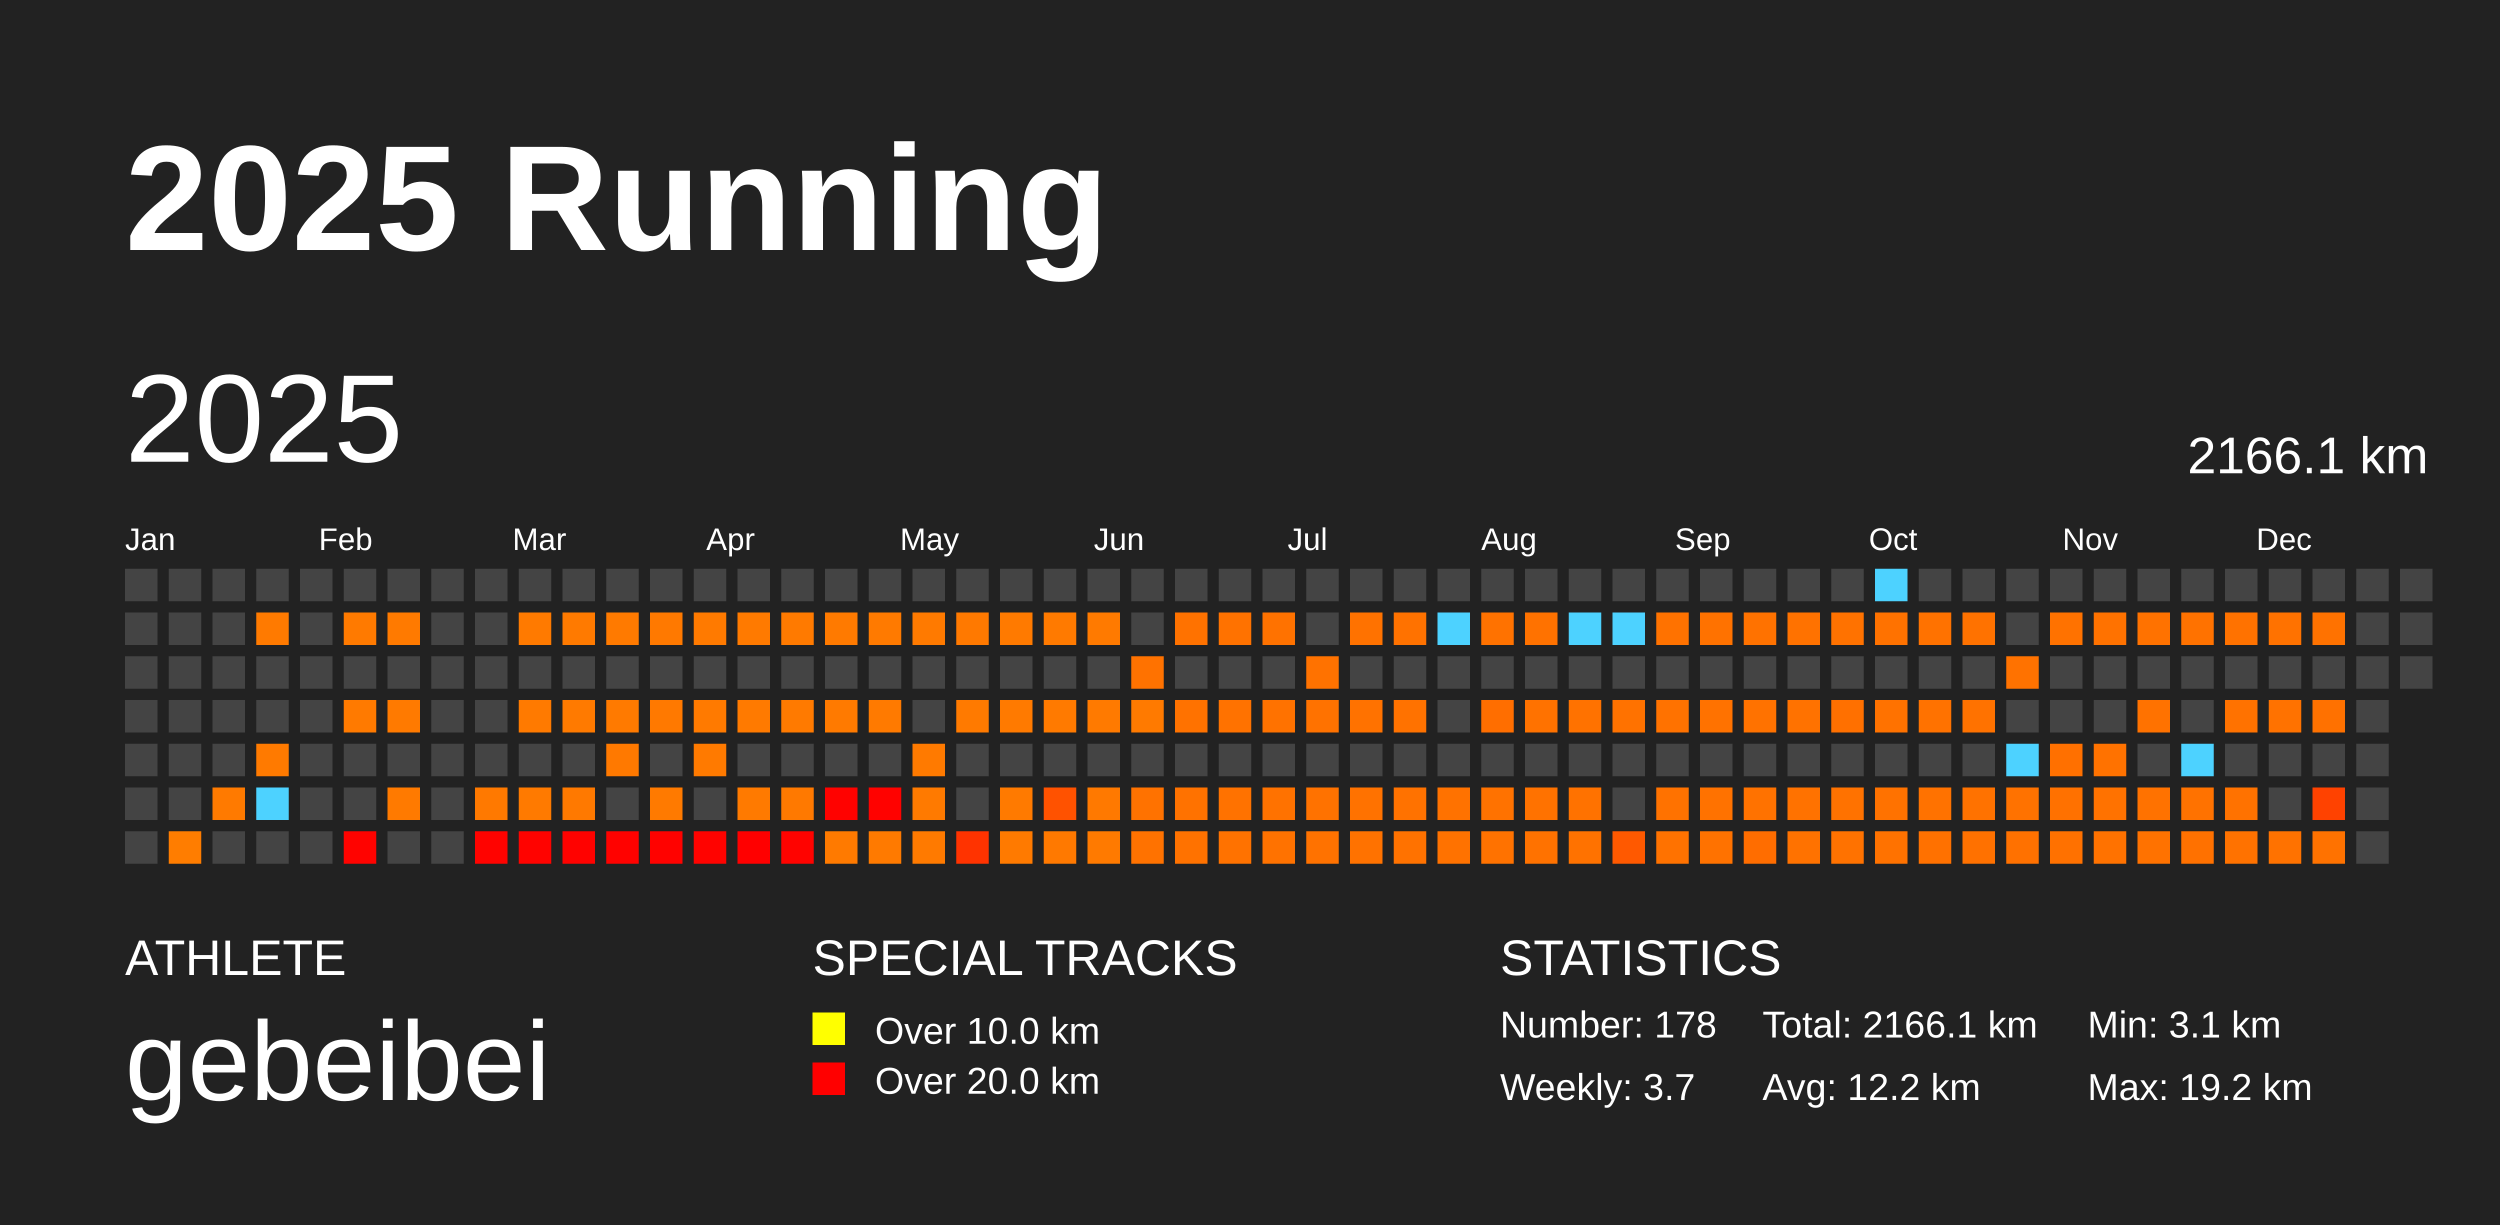
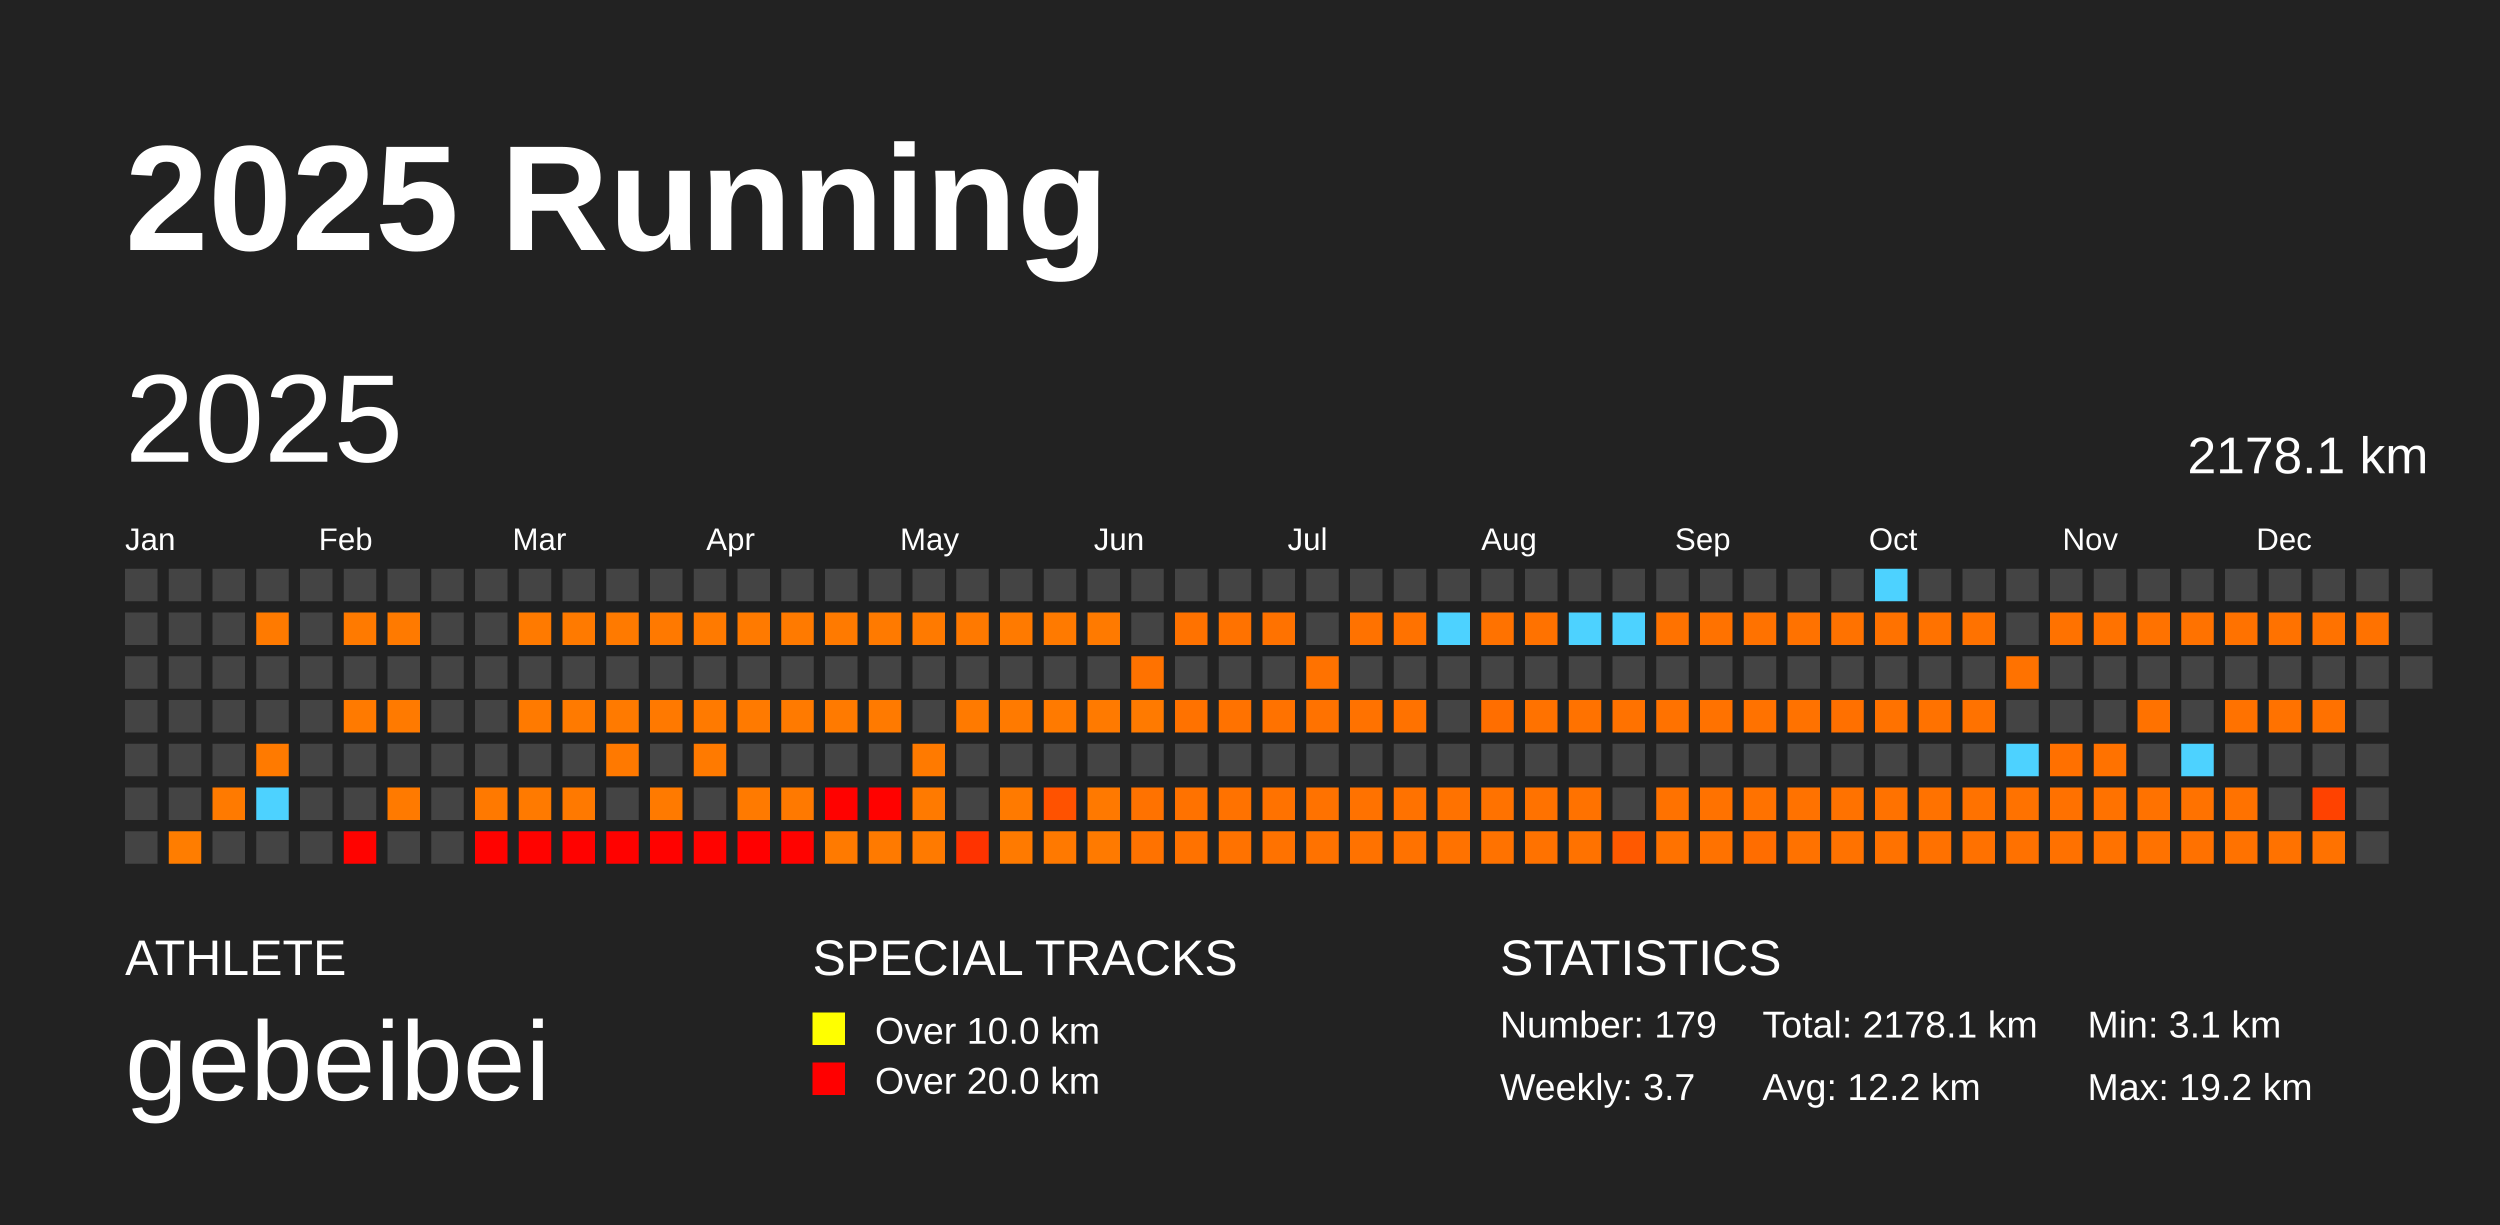
<svg xmlns="http://www.w3.org/2000/svg" baseProfile="full" height="98mm" version="1.1" viewBox="0,0,200,98" width="200mm">
  <defs />
  <rect fill="#222222" height="98" width="200" x="0" y="0" />
  <text fill="#FFFFFF" style="font-size:12px; font-family:Arial; font-weight:bold;" x="10" y="20">2025 Running</text>
  <text fill="#FFFFFF" style="font-size:4px; font-family:Arial" x="10" y="78">ATHLETE</text>
  <text fill="#FFFFFF" style="font-size:9px; font-family:Arial" x="10" y="88">gebeibei</text>
  <text fill="#FFFFFF" style="font-size:4px; font-family:Arial" x="65" y="78">SPECIAL TRACKS</text>
  <rect fill="yellow" height="2.6" width="2.6" x="65" y="81" />
  <text fill="#FFFFFF" style="font-size:3px; font-family:Arial" x="70" y="83.5">Over 10.0 km</text>
  <rect fill="red" height="2.6" width="2.6" x="65" y="85" />
  <text fill="#FFFFFF" style="font-size:3px; font-family:Arial" x="70" y="87.5">Over 20.0 km</text>
  <text fill="#FFFFFF" style="font-size:4px; font-family:Arial" x="120" y="78">STATISTICS</text>
-   <text fill="#FFFFFF" style="font-size:3px; font-family:Arial" x="120" y="83">Number: 178</text>
+   <text fill="#FFFFFF" style="font-size:3px; font-family:Arial" x="120" y="83">Number: 179</text>
  <text fill="#FFFFFF" style="font-size:3px; font-family:Arial" x="120" y="88">Weekly: 3.7</text>
-   <text fill="#FFFFFF" style="font-size:3px; font-family:Arial" x="141" y="83">Total: 2166.1 km</text>
+   <text fill="#FFFFFF" style="font-size:3px; font-family:Arial" x="141" y="83">Total: 2178.1 km</text>
  <text fill="#FFFFFF" style="font-size:3px; font-family:Arial" x="141" y="88">Avg: 12.2 km</text>
  <text fill="#FFFFFF" style="font-size:3px; font-family:Arial" x="167" y="83">Min: 3.1 km</text>
  <text fill="#FFFFFF" style="font-size:3px; font-family:Arial" x="167" y="88">Max: 19.2 km</text>
  <text dominant-baseline="hanging" fill="#FFFFFF" style="font-size:10.0px; font-family:Arial;" x="10" y="30">2025</text>
-   <text dominant-baseline="hanging" fill="#FFFFFF" style="font-size:4.125px; font-family:Arial;" x="175" y="35">2166.1 km</text>
+   <text dominant-baseline="hanging" fill="#FFFFFF" style="font-size:4.125px; font-family:Arial;" x="175" y="35">2178.1 km</text>
  <text fill="#FFFFFF" style="font-size:2.5px; font-family:Arial" x="10.0" y="44">Jan</text>
  <text fill="#FFFFFF" style="font-size:2.5px; font-family:Arial" x="25.5" y="44">Feb</text>
  <text fill="#FFFFFF" style="font-size:2.5px; font-family:Arial" x="41.0" y="44">Mar</text>
  <text fill="#FFFFFF" style="font-size:2.5px; font-family:Arial" x="56.5" y="44">Apr</text>
  <text fill="#FFFFFF" style="font-size:2.5px; font-family:Arial" x="72.0" y="44">May</text>
  <text fill="#FFFFFF" style="font-size:2.5px; font-family:Arial" x="87.5" y="44">Jun</text>
  <text fill="#FFFFFF" style="font-size:2.5px; font-family:Arial" x="103.0" y="44">Jul</text>
  <text fill="#FFFFFF" style="font-size:2.5px; font-family:Arial" x="118.5" y="44">Aug</text>
  <text fill="#FFFFFF" style="font-size:2.5px; font-family:Arial" x="134.0" y="44">Sep</text>
  <text fill="#FFFFFF" style="font-size:2.5px; font-family:Arial" x="149.5" y="44">Oct</text>
  <text fill="#FFFFFF" style="font-size:2.5px; font-family:Arial" x="165.0" y="44">Nov</text>
  <text fill="#FFFFFF" style="font-size:2.5px; font-family:Arial" x="180.5" y="44">Dec</text>
  <rect fill="#444444" height="2.6" width="2.6" x="10.0" y="45.5" />
  <rect fill="#444444" height="2.6" width="2.6" x="10.0" y="49.0" />
  <rect fill="#444444" height="2.6" width="2.6" x="10.0" y="52.5" />
  <rect fill="#444444" height="2.6" width="2.6" x="10.0" y="56.0" />
  <rect fill="#444444" height="2.6" width="2.6" x="10.0" y="59.5" />
  <rect fill="#444444" height="2.6" width="2.6" x="10.0" y="63.0" />
  <rect fill="#444444" height="2.6" width="2.6" x="10.0" y="66.5" />
  <rect fill="#444444" height="2.6" width="2.6" x="13.5" y="45.5" />
  <rect fill="#444444" height="2.6" width="2.6" x="13.5" y="49.0" />
  <rect fill="#444444" height="2.6" width="2.6" x="13.5" y="52.5" />
  <rect fill="#444444" height="2.6" width="2.6" x="13.5" y="56.0" />
  <rect fill="#444444" height="2.6" width="2.6" x="13.5" y="59.5" />
  <rect fill="#444444" height="2.6" width="2.6" x="13.5" y="63.0" />
  <rect fill="#ff7d00" height="2.6" width="2.6" x="13.5" y="66.5" />
  <rect fill="#444444" height="2.6" width="2.6" x="17.0" y="45.5" />
  <rect fill="#444444" height="2.6" width="2.6" x="17.0" y="49.0" />
  <rect fill="#444444" height="2.6" width="2.6" x="17.0" y="52.5" />
  <rect fill="#444444" height="2.6" width="2.6" x="17.0" y="56.0" />
  <rect fill="#444444" height="2.6" width="2.6" x="17.0" y="59.5" />
  <rect fill="#ff7a00" height="2.6" width="2.6" x="17.0" y="63.0" />
  <rect fill="#444444" height="2.6" width="2.6" x="17.0" y="66.5" />
  <rect fill="#444444" height="2.6" width="2.6" x="20.5" y="45.5" />
  <rect fill="#ff7a00" height="2.6" width="2.6" x="20.5" y="49.0" />
  <rect fill="#444444" height="2.6" width="2.6" x="20.5" y="52.5" />
  <rect fill="#444444" height="2.6" width="2.6" x="20.5" y="56.0" />
  <rect fill="#ff7a00" height="2.6" width="2.6" x="20.5" y="59.5" />
  <rect fill="#4dd2ff" height="2.6" width="2.6" x="20.5" y="63.0" />
  <rect fill="#444444" height="2.6" width="2.6" x="20.5" y="66.5" />
  <rect fill="#444444" height="2.6" width="2.6" x="24.0" y="45.5" />
  <rect fill="#444444" height="2.6" width="2.6" x="24.0" y="49.0" />
  <rect fill="#444444" height="2.6" width="2.6" x="24.0" y="52.5" />
  <rect fill="#444444" height="2.6" width="2.6" x="24.0" y="56.0" />
  <rect fill="#444444" height="2.6" width="2.6" x="24.0" y="59.5" />
  <rect fill="#444444" height="2.6" width="2.6" x="24.0" y="63.0" />
  <rect fill="#444444" height="2.6" width="2.6" x="24.0" y="66.5" />
  <rect fill="#444444" height="2.6" width="2.6" x="27.5" y="45.5" />
  <rect fill="#ff7a00" height="2.6" width="2.6" x="27.5" y="49.0" />
  <rect fill="#444444" height="2.6" width="2.6" x="27.5" y="52.5" />
  <rect fill="#ff7a00" height="2.6" width="2.6" x="27.5" y="56.0" />
  <rect fill="#444444" height="2.6" width="2.6" x="27.5" y="59.5" />
  <rect fill="#444444" height="2.6" width="2.6" x="27.5" y="63.0" />
  <rect fill="#ff0300" height="2.6" width="2.6" x="27.5" y="66.5" />
  <rect fill="#444444" height="2.6" width="2.6" x="31.0" y="45.5" />
  <rect fill="#ff7a00" height="2.6" width="2.6" x="31.0" y="49.0" />
  <rect fill="#444444" height="2.6" width="2.6" x="31.0" y="52.5" />
  <rect fill="#ff7a00" height="2.6" width="2.6" x="31.0" y="56.0" />
  <rect fill="#444444" height="2.6" width="2.6" x="31.0" y="59.5" />
  <rect fill="#ff7a00" height="2.6" width="2.6" x="31.0" y="63.0" />
  <rect fill="#444444" height="2.6" width="2.6" x="31.0" y="66.5" />
  <rect fill="#444444" height="2.6" width="2.6" x="34.5" y="45.5" />
  <rect fill="#444444" height="2.6" width="2.6" x="34.5" y="49.0" />
  <rect fill="#444444" height="2.6" width="2.6" x="34.5" y="52.5" />
  <rect fill="#444444" height="2.6" width="2.6" x="34.5" y="56.0" />
  <rect fill="#444444" height="2.6" width="2.6" x="34.5" y="59.5" />
  <rect fill="#444444" height="2.6" width="2.6" x="34.5" y="63.0" />
  <rect fill="#444444" height="2.6" width="2.6" x="34.5" y="66.5" />
  <rect fill="#444444" height="2.6" width="2.6" x="38.0" y="45.5" />
  <rect fill="#444444" height="2.6" width="2.6" x="38.0" y="49.0" />
  <rect fill="#444444" height="2.6" width="2.6" x="38.0" y="52.5" />
  <rect fill="#444444" height="2.6" width="2.6" x="38.0" y="56.0" />
  <rect fill="#444444" height="2.6" width="2.6" x="38.0" y="59.5" />
  <rect fill="#ff7900" height="2.6" width="2.6" x="38.0" y="63.0" />
  <rect fill="#ff0300" height="2.6" width="2.6" x="38.0" y="66.5" />
  <rect fill="#444444" height="2.6" width="2.6" x="41.5" y="45.5" />
  <rect fill="#ff7a00" height="2.6" width="2.6" x="41.5" y="49.0" />
  <rect fill="#444444" height="2.6" width="2.6" x="41.5" y="52.5" />
  <rect fill="#ff7a00" height="2.6" width="2.6" x="41.5" y="56.0" />
  <rect fill="#444444" height="2.6" width="2.6" x="41.5" y="59.5" />
  <rect fill="#ff7a00" height="2.6" width="2.6" x="41.5" y="63.0" />
  <rect fill="#ff0300" height="2.6" width="2.6" x="41.5" y="66.5" />
  <rect fill="#444444" height="2.6" width="2.6" x="45.0" y="45.5" />
  <rect fill="#ff7a00" height="2.6" width="2.6" x="45.0" y="49.0" />
  <rect fill="#444444" height="2.6" width="2.6" x="45.0" y="52.5" />
  <rect fill="#ff7a00" height="2.6" width="2.6" x="45.0" y="56.0" />
  <rect fill="#444444" height="2.6" width="2.6" x="45.0" y="59.5" />
  <rect fill="#ff7900" height="2.6" width="2.6" x="45.0" y="63.0" />
  <rect fill="#ff0200" height="2.6" width="2.6" x="45.0" y="66.5" />
  <rect fill="#444444" height="2.6" width="2.6" x="48.5" y="45.5" />
  <rect fill="#ff7a00" height="2.6" width="2.6" x="48.5" y="49.0" />
  <rect fill="#444444" height="2.6" width="2.6" x="48.5" y="52.5" />
  <rect fill="#ff7a00" height="2.6" width="2.6" x="48.5" y="56.0" />
  <rect fill="#ff7900" height="2.6" width="2.6" x="48.5" y="59.5" />
  <rect fill="#444444" height="2.6" width="2.6" x="48.5" y="63.0" />
  <rect fill="#ff0200" height="2.6" width="2.6" x="48.5" y="66.5" />
  <rect fill="#444444" height="2.6" width="2.6" x="52.0" y="45.5" />
  <rect fill="#ff7900" height="2.6" width="2.6" x="52.0" y="49.0" />
  <rect fill="#444444" height="2.6" width="2.6" x="52.0" y="52.5" />
  <rect fill="#ff7900" height="2.6" width="2.6" x="52.0" y="56.0" />
  <rect fill="#444444" height="2.6" width="2.6" x="52.0" y="59.5" />
  <rect fill="#ff7a00" height="2.6" width="2.6" x="52.0" y="63.0" />
  <rect fill="#ff0200" height="2.6" width="2.6" x="52.0" y="66.5" />
  <rect fill="#444444" height="2.6" width="2.6" x="55.5" y="45.5" />
  <rect fill="#ff7a00" height="2.6" width="2.6" x="55.5" y="49.0" />
  <rect fill="#444444" height="2.6" width="2.6" x="55.5" y="52.5" />
  <rect fill="#ff7a00" height="2.6" width="2.6" x="55.5" y="56.0" />
  <rect fill="#ff7a00" height="2.6" width="2.6" x="55.5" y="59.5" />
  <rect fill="#444444" height="2.6" width="2.6" x="55.5" y="63.0" />
  <rect fill="#ff0300" height="2.6" width="2.6" x="55.5" y="66.5" />
  <rect fill="#444444" height="2.6" width="2.6" x="59.0" y="45.5" />
  <rect fill="#ff7a00" height="2.6" width="2.6" x="59.0" y="49.0" />
  <rect fill="#444444" height="2.6" width="2.6" x="59.0" y="52.5" />
  <rect fill="#ff7a00" height="2.6" width="2.6" x="59.0" y="56.0" />
  <rect fill="#444444" height="2.6" width="2.6" x="59.0" y="59.5" />
  <rect fill="#ff7a00" height="2.6" width="2.6" x="59.0" y="63.0" />
  <rect fill="#ff0000" height="2.6" width="2.6" x="59.0" y="66.5" />
  <rect fill="#444444" height="2.6" width="2.6" x="62.5" y="45.5" />
  <rect fill="#ff7a00" height="2.6" width="2.6" x="62.5" y="49.0" />
  <rect fill="#444444" height="2.6" width="2.6" x="62.5" y="52.5" />
  <rect fill="#ff7a00" height="2.6" width="2.6" x="62.5" y="56.0" />
  <rect fill="#444444" height="2.6" width="2.6" x="62.5" y="59.5" />
  <rect fill="#ff7900" height="2.6" width="2.6" x="62.5" y="63.0" />
  <rect fill="#ff0300" height="2.6" width="2.6" x="62.5" y="66.5" />
  <rect fill="#444444" height="2.6" width="2.6" x="66.0" y="45.5" />
  <rect fill="#ff7a00" height="2.6" width="2.6" x="66.0" y="49.0" />
  <rect fill="#444444" height="2.6" width="2.6" x="66.0" y="52.5" />
  <rect fill="#ff7a00" height="2.6" width="2.6" x="66.0" y="56.0" />
  <rect fill="#444444" height="2.6" width="2.6" x="66.0" y="59.5" />
  <rect fill="#ff0200" height="2.6" width="2.6" x="66.0" y="63.0" />
  <rect fill="#ff7a00" height="2.6" width="2.6" x="66.0" y="66.5" />
  <rect fill="#444444" height="2.6" width="2.6" x="69.5" y="45.5" />
  <rect fill="#ff7a00" height="2.6" width="2.6" x="69.5" y="49.0" />
  <rect fill="#444444" height="2.6" width="2.6" x="69.5" y="52.5" />
  <rect fill="#ff7a00" height="2.6" width="2.6" x="69.5" y="56.0" />
  <rect fill="#444444" height="2.6" width="2.6" x="69.5" y="59.5" />
  <rect fill="#ff0200" height="2.6" width="2.6" x="69.5" y="63.0" />
  <rect fill="#ff7a00" height="2.6" width="2.6" x="69.5" y="66.5" />
  <rect fill="#444444" height="2.6" width="2.6" x="73.0" y="45.5" />
  <rect fill="#ff7a00" height="2.6" width="2.6" x="73.0" y="49.0" />
  <rect fill="#444444" height="2.6" width="2.6" x="73.0" y="52.5" />
  <rect fill="#444444" height="2.6" width="2.6" x="73.0" y="56.0" />
  <rect fill="#ff7a00" height="2.6" width="2.6" x="73.0" y="59.5" />
  <rect fill="#ff7a00" height="2.6" width="2.6" x="73.0" y="63.0" />
  <rect fill="#ff7a00" height="2.6" width="2.6" x="73.0" y="66.5" />
  <rect fill="#444444" height="2.6" width="2.6" x="76.5" y="45.5" />
  <rect fill="#ff7900" height="2.6" width="2.6" x="76.5" y="49.0" />
  <rect fill="#444444" height="2.6" width="2.6" x="76.5" y="52.5" />
  <rect fill="#ff7a00" height="2.6" width="2.6" x="76.5" y="56.0" />
  <rect fill="#444444" height="2.6" width="2.6" x="76.5" y="59.5" />
  <rect fill="#444444" height="2.6" width="2.6" x="76.5" y="63.0" />
  <rect fill="#ff3300" height="2.6" width="2.6" x="76.5" y="66.5" />
  <rect fill="#444444" height="2.6" width="2.6" x="80.0" y="45.5" />
  <rect fill="#ff7a00" height="2.6" width="2.6" x="80.0" y="49.0" />
  <rect fill="#444444" height="2.6" width="2.6" x="80.0" y="52.5" />
  <rect fill="#ff7a00" height="2.6" width="2.6" x="80.0" y="56.0" />
  <rect fill="#444444" height="2.6" width="2.6" x="80.0" y="59.5" />
  <rect fill="#ff7a00" height="2.6" width="2.6" x="80.0" y="63.0" />
  <rect fill="#ff7a00" height="2.6" width="2.6" x="80.0" y="66.5" />
  <rect fill="#444444" height="2.6" width="2.6" x="83.5" y="45.5" />
  <rect fill="#ff7a00" height="2.6" width="2.6" x="83.5" y="49.0" />
  <rect fill="#444444" height="2.6" width="2.6" x="83.5" y="52.5" />
  <rect fill="#ff7a00" height="2.6" width="2.6" x="83.5" y="56.0" />
  <rect fill="#444444" height="2.6" width="2.6" x="83.5" y="59.5" />
  <rect fill="#ff5200" height="2.6" width="2.6" x="83.5" y="63.0" />
  <rect fill="#ff7900" height="2.6" width="2.6" x="83.5" y="66.5" />
  <rect fill="#444444" height="2.6" width="2.6" x="87.0" y="45.5" />
  <rect fill="#ff7a00" height="2.6" width="2.6" x="87.0" y="49.0" />
  <rect fill="#444444" height="2.6" width="2.6" x="87.0" y="52.5" />
  <rect fill="#ff7a00" height="2.6" width="2.6" x="87.0" y="56.0" />
  <rect fill="#444444" height="2.6" width="2.6" x="87.0" y="59.5" />
  <rect fill="#ff7900" height="2.6" width="2.6" x="87.0" y="63.0" />
  <rect fill="#ff7a00" height="2.6" width="2.6" x="87.0" y="66.5" />
  <rect fill="#444444" height="2.6" width="2.6" x="90.5" y="45.5" />
  <rect fill="#444444" height="2.6" width="2.6" x="90.5" y="49.0" />
  <rect fill="#ff7200" height="2.6" width="2.6" x="90.5" y="52.5" />
  <rect fill="#ff7a00" height="2.6" width="2.6" x="90.5" y="56.0" />
  <rect fill="#444444" height="2.6" width="2.6" x="90.5" y="59.5" />
  <rect fill="#ff7200" height="2.6" width="2.6" x="90.5" y="63.0" />
  <rect fill="#ff7200" height="2.6" width="2.6" x="90.5" y="66.5" />
  <rect fill="#444444" height="2.6" width="2.6" x="94.0" y="45.5" />
  <rect fill="#ff7200" height="2.6" width="2.6" x="94.0" y="49.0" />
  <rect fill="#444444" height="2.6" width="2.6" x="94.0" y="52.5" />
  <rect fill="#ff7200" height="2.6" width="2.6" x="94.0" y="56.0" />
  <rect fill="#444444" height="2.6" width="2.6" x="94.0" y="59.5" />
  <rect fill="#ff7200" height="2.6" width="2.6" x="94.0" y="63.0" />
  <rect fill="#ff7200" height="2.6" width="2.6" x="94.0" y="66.5" />
  <rect fill="#444444" height="2.6" width="2.6" x="97.5" y="45.5" />
  <rect fill="#ff7200" height="2.6" width="2.6" x="97.5" y="49.0" />
  <rect fill="#444444" height="2.6" width="2.6" x="97.5" y="52.5" />
  <rect fill="#ff7200" height="2.6" width="2.6" x="97.5" y="56.0" />
  <rect fill="#444444" height="2.6" width="2.6" x="97.5" y="59.5" />
  <rect fill="#ff7200" height="2.6" width="2.6" x="97.5" y="63.0" />
  <rect fill="#ff7200" height="2.6" width="2.6" x="97.5" y="66.5" />
  <rect fill="#444444" height="2.6" width="2.6" x="101.0" y="45.5" />
  <rect fill="#ff7200" height="2.6" width="2.6" x="101.0" y="49.0" />
  <rect fill="#444444" height="2.6" width="2.6" x="101.0" y="52.5" />
  <rect fill="#ff7200" height="2.6" width="2.6" x="101.0" y="56.0" />
  <rect fill="#444444" height="2.6" width="2.6" x="101.0" y="59.5" />
  <rect fill="#ff7200" height="2.6" width="2.6" x="101.0" y="63.0" />
  <rect fill="#ff7200" height="2.6" width="2.6" x="101.0" y="66.5" />
  <rect fill="#444444" height="2.6" width="2.6" x="104.5" y="45.5" />
  <rect fill="#444444" height="2.6" width="2.6" x="104.5" y="49.0" />
  <rect fill="#ff7200" height="2.6" width="2.6" x="104.5" y="52.5" />
  <rect fill="#ff7200" height="2.6" width="2.6" x="104.5" y="56.0" />
  <rect fill="#444444" height="2.6" width="2.6" x="104.5" y="59.5" />
  <rect fill="#ff7200" height="2.6" width="2.6" x="104.5" y="63.0" />
  <rect fill="#ff7200" height="2.6" width="2.6" x="104.5" y="66.5" />
  <rect fill="#444444" height="2.6" width="2.6" x="108.0" y="45.5" />
  <rect fill="#ff7200" height="2.6" width="2.6" x="108.0" y="49.0" />
  <rect fill="#444444" height="2.6" width="2.6" x="108.0" y="52.5" />
  <rect fill="#ff7200" height="2.6" width="2.6" x="108.0" y="56.0" />
  <rect fill="#444444" height="2.6" width="2.6" x="108.0" y="59.5" />
  <rect fill="#ff7200" height="2.6" width="2.6" x="108.0" y="63.0" />
  <rect fill="#ff7200" height="2.6" width="2.6" x="108.0" y="66.5" />
  <rect fill="#444444" height="2.6" width="2.6" x="111.5" y="45.5" />
  <rect fill="#ff7200" height="2.6" width="2.6" x="111.5" y="49.0" />
  <rect fill="#444444" height="2.6" width="2.6" x="111.5" y="52.5" />
  <rect fill="#ff7200" height="2.6" width="2.6" x="111.5" y="56.0" />
  <rect fill="#444444" height="2.6" width="2.6" x="111.5" y="59.5" />
  <rect fill="#ff7200" height="2.6" width="2.6" x="111.5" y="63.0" />
  <rect fill="#ff7200" height="2.6" width="2.6" x="111.5" y="66.5" />
  <rect fill="#444444" height="2.6" width="2.6" x="115.0" y="45.5" />
  <rect fill="#4dd2ff" height="2.6" width="2.6" x="115.0" y="49.0" />
  <rect fill="#444444" height="2.6" width="2.6" x="115.0" y="52.5" />
  <rect fill="#444444" height="2.6" width="2.6" x="115.0" y="56.0" />
  <rect fill="#444444" height="2.6" width="2.6" x="115.0" y="59.5" />
  <rect fill="#ff7200" height="2.6" width="2.6" x="115.0" y="63.0" />
  <rect fill="#ff7200" height="2.6" width="2.6" x="115.0" y="66.5" />
  <rect fill="#444444" height="2.6" width="2.6" x="118.5" y="45.5" />
  <rect fill="#ff7200" height="2.6" width="2.6" x="118.5" y="49.0" />
  <rect fill="#444444" height="2.6" width="2.6" x="118.5" y="52.5" />
  <rect fill="#ff6e00" height="2.6" width="2.6" x="118.5" y="56.0" />
  <rect fill="#444444" height="2.6" width="2.6" x="118.5" y="59.5" />
  <rect fill="#ff7200" height="2.6" width="2.6" x="118.5" y="63.0" />
  <rect fill="#ff7200" height="2.6" width="2.6" x="118.5" y="66.5" />
  <rect fill="#444444" height="2.6" width="2.6" x="122.0" y="45.5" />
  <rect fill="#ff7200" height="2.6" width="2.6" x="122.0" y="49.0" />
  <rect fill="#444444" height="2.6" width="2.6" x="122.0" y="52.5" />
  <rect fill="#ff7200" height="2.6" width="2.6" x="122.0" y="56.0" />
  <rect fill="#444444" height="2.6" width="2.6" x="122.0" y="59.5" />
  <rect fill="#ff7200" height="2.6" width="2.6" x="122.0" y="63.0" />
  <rect fill="#ff7200" height="2.6" width="2.6" x="122.0" y="66.5" />
  <rect fill="#444444" height="2.6" width="2.6" x="125.5" y="45.5" />
  <rect fill="#4dd2ff" height="2.6" width="2.6" x="125.5" y="49.0" />
  <rect fill="#444444" height="2.6" width="2.6" x="125.5" y="52.5" />
  <rect fill="#ff7200" height="2.6" width="2.6" x="125.5" y="56.0" />
  <rect fill="#444444" height="2.6" width="2.6" x="125.5" y="59.5" />
  <rect fill="#ff7200" height="2.6" width="2.6" x="125.5" y="63.0" />
  <rect fill="#ff7200" height="2.6" width="2.6" x="125.5" y="66.5" />
  <rect fill="#444444" height="2.6" width="2.6" x="129.0" y="45.5" />
  <rect fill="#4dd2ff" height="2.6" width="2.6" x="129.0" y="49.0" />
  <rect fill="#444444" height="2.6" width="2.6" x="129.0" y="52.5" />
  <rect fill="#ff7200" height="2.6" width="2.6" x="129.0" y="56.0" />
  <rect fill="#444444" height="2.6" width="2.6" x="129.0" y="59.5" />
  <rect fill="#444444" height="2.6" width="2.6" x="129.0" y="63.0" />
  <rect fill="#ff5900" height="2.6" width="2.6" x="129.0" y="66.5" />
  <rect fill="#444444" height="2.6" width="2.6" x="132.5" y="45.5" />
  <rect fill="#ff7200" height="2.6" width="2.6" x="132.5" y="49.0" />
  <rect fill="#444444" height="2.6" width="2.6" x="132.5" y="52.5" />
  <rect fill="#ff7200" height="2.6" width="2.6" x="132.5" y="56.0" />
  <rect fill="#444444" height="2.6" width="2.6" x="132.5" y="59.5" />
  <rect fill="#ff7200" height="2.6" width="2.6" x="132.5" y="63.0" />
  <rect fill="#ff7200" height="2.6" width="2.6" x="132.5" y="66.5" />
  <rect fill="#444444" height="2.6" width="2.6" x="136.0" y="45.5" />
  <rect fill="#ff7200" height="2.6" width="2.6" x="136.0" y="49.0" />
  <rect fill="#444444" height="2.6" width="2.6" x="136.0" y="52.5" />
  <rect fill="#ff7200" height="2.6" width="2.6" x="136.0" y="56.0" />
  <rect fill="#444444" height="2.6" width="2.6" x="136.0" y="59.5" />
  <rect fill="#ff7200" height="2.6" width="2.6" x="136.0" y="63.0" />
  <rect fill="#ff7200" height="2.6" width="2.6" x="136.0" y="66.5" />
  <rect fill="#444444" height="2.6" width="2.6" x="139.5" y="45.5" />
  <rect fill="#ff7200" height="2.6" width="2.6" x="139.5" y="49.0" />
  <rect fill="#444444" height="2.6" width="2.6" x="139.5" y="52.5" />
  <rect fill="#ff7200" height="2.6" width="2.6" x="139.5" y="56.0" />
  <rect fill="#444444" height="2.6" width="2.6" x="139.5" y="59.5" />
  <rect fill="#ff7200" height="2.6" width="2.6" x="139.5" y="63.0" />
  <rect fill="#ff6d00" height="2.6" width="2.6" x="139.5" y="66.5" />
  <rect fill="#444444" height="2.6" width="2.6" x="143.0" y="45.5" />
  <rect fill="#ff7200" height="2.6" width="2.6" x="143.0" y="49.0" />
  <rect fill="#444444" height="2.6" width="2.6" x="143.0" y="52.5" />
  <rect fill="#ff7200" height="2.6" width="2.6" x="143.0" y="56.0" />
  <rect fill="#444444" height="2.6" width="2.6" x="143.0" y="59.5" />
  <rect fill="#ff7200" height="2.6" width="2.6" x="143.0" y="63.0" />
  <rect fill="#ff7200" height="2.6" width="2.6" x="143.0" y="66.5" />
  <rect fill="#444444" height="2.6" width="2.6" x="146.5" y="45.5" />
  <rect fill="#ff7200" height="2.6" width="2.6" x="146.5" y="49.0" />
  <rect fill="#444444" height="2.6" width="2.6" x="146.5" y="52.5" />
  <rect fill="#ff7000" height="2.6" width="2.6" x="146.5" y="56.0" />
  <rect fill="#444444" height="2.6" width="2.6" x="146.5" y="59.5" />
  <rect fill="#ff7200" height="2.6" width="2.6" x="146.5" y="63.0" />
  <rect fill="#ff7200" height="2.6" width="2.6" x="146.5" y="66.5" />
  <rect fill="#4dd2ff" height="2.6" width="2.6" x="150.0" y="45.5" />
  <rect fill="#ff7200" height="2.6" width="2.6" x="150.0" y="49.0" />
  <rect fill="#444444" height="2.6" width="2.6" x="150.0" y="52.5" />
  <rect fill="#ff7200" height="2.6" width="2.6" x="150.0" y="56.0" />
  <rect fill="#444444" height="2.6" width="2.6" x="150.0" y="59.5" />
  <rect fill="#ff7200" height="2.6" width="2.6" x="150.0" y="63.0" />
  <rect fill="#ff7200" height="2.6" width="2.6" x="150.0" y="66.5" />
  <rect fill="#444444" height="2.6" width="2.6" x="153.5" y="45.5" />
  <rect fill="#ff7200" height="2.6" width="2.6" x="153.5" y="49.0" />
  <rect fill="#444444" height="2.6" width="2.6" x="153.5" y="52.5" />
  <rect fill="#ff7200" height="2.6" width="2.6" x="153.5" y="56.0" />
  <rect fill="#444444" height="2.6" width="2.6" x="153.5" y="59.5" />
  <rect fill="#ff7200" height="2.6" width="2.6" x="153.5" y="63.0" />
  <rect fill="#ff7100" height="2.6" width="2.6" x="153.5" y="66.5" />
  <rect fill="#444444" height="2.6" width="2.6" x="157.0" y="45.5" />
  <rect fill="#ff7200" height="2.6" width="2.6" x="157.0" y="49.0" />
  <rect fill="#444444" height="2.6" width="2.6" x="157.0" y="52.5" />
  <rect fill="#ff7200" height="2.6" width="2.6" x="157.0" y="56.0" />
  <rect fill="#444444" height="2.6" width="2.6" x="157.0" y="59.5" />
  <rect fill="#ff7200" height="2.6" width="2.6" x="157.0" y="63.0" />
  <rect fill="#ff7100" height="2.6" width="2.6" x="157.0" y="66.5" />
  <rect fill="#444444" height="2.6" width="2.6" x="160.5" y="45.5" />
  <rect fill="#444444" height="2.6" width="2.6" x="160.5" y="49.0" />
  <rect fill="#ff7200" height="2.6" width="2.6" x="160.5" y="52.5" />
  <rect fill="#444444" height="2.6" width="2.6" x="160.5" y="56.0" />
  <rect fill="#4dd2ff" height="2.6" width="2.6" x="160.5" y="59.5" />
  <rect fill="#ff7200" height="2.6" width="2.6" x="160.5" y="63.0" />
  <rect fill="#ff7100" height="2.6" width="2.6" x="160.5" y="66.5" />
  <rect fill="#444444" height="2.6" width="2.6" x="164.0" y="45.5" />
  <rect fill="#ff7200" height="2.6" width="2.6" x="164.0" y="49.0" />
  <rect fill="#444444" height="2.6" width="2.6" x="164.0" y="52.5" />
  <rect fill="#444444" height="2.6" width="2.6" x="164.0" y="56.0" />
  <rect fill="#ff7000" height="2.6" width="2.6" x="164.0" y="59.5" />
  <rect fill="#ff7100" height="2.6" width="2.6" x="164.0" y="63.0" />
  <rect fill="#ff7100" height="2.6" width="2.6" x="164.0" y="66.5" />
  <rect fill="#444444" height="2.6" width="2.6" x="167.5" y="45.5" />
  <rect fill="#ff7200" height="2.6" width="2.6" x="167.5" y="49.0" />
  <rect fill="#444444" height="2.6" width="2.6" x="167.5" y="52.5" />
  <rect fill="#444444" height="2.6" width="2.6" x="167.5" y="56.0" />
  <rect fill="#ff7200" height="2.6" width="2.6" x="167.5" y="59.5" />
  <rect fill="#ff7200" height="2.6" width="2.6" x="167.5" y="63.0" />
  <rect fill="#ff7200" height="2.6" width="2.6" x="167.5" y="66.5" />
  <rect fill="#444444" height="2.6" width="2.6" x="171.0" y="45.5" />
  <rect fill="#ff7200" height="2.6" width="2.6" x="171.0" y="49.0" />
  <rect fill="#444444" height="2.6" width="2.6" x="171.0" y="52.5" />
  <rect fill="#ff7200" height="2.6" width="2.6" x="171.0" y="56.0" />
  <rect fill="#444444" height="2.6" width="2.6" x="171.0" y="59.5" />
  <rect fill="#ff7200" height="2.6" width="2.6" x="171.0" y="63.0" />
  <rect fill="#ff7200" height="2.6" width="2.6" x="171.0" y="66.5" />
  <rect fill="#444444" height="2.6" width="2.6" x="174.5" y="45.5" />
  <rect fill="#ff7200" height="2.6" width="2.6" x="174.5" y="49.0" />
  <rect fill="#444444" height="2.6" width="2.6" x="174.5" y="52.5" />
  <rect fill="#444444" height="2.6" width="2.6" x="174.5" y="56.0" />
  <rect fill="#4dd2ff" height="2.6" width="2.6" x="174.5" y="59.5" />
  <rect fill="#ff7200" height="2.6" width="2.6" x="174.5" y="63.0" />
  <rect fill="#ff7100" height="2.6" width="2.6" x="174.5" y="66.5" />
  <rect fill="#444444" height="2.6" width="2.6" x="178.0" y="45.5" />
  <rect fill="#ff7200" height="2.6" width="2.6" x="178.0" y="49.0" />
  <rect fill="#444444" height="2.6" width="2.6" x="178.0" y="52.5" />
  <rect fill="#ff7200" height="2.6" width="2.6" x="178.0" y="56.0" />
  <rect fill="#444444" height="2.6" width="2.6" x="178.0" y="59.5" />
  <rect fill="#ff7200" height="2.6" width="2.6" x="178.0" y="63.0" />
  <rect fill="#ff7200" height="2.6" width="2.6" x="178.0" y="66.5" />
  <rect fill="#444444" height="2.6" width="2.6" x="181.5" y="45.5" />
  <rect fill="#ff7200" height="2.6" width="2.6" x="181.5" y="49.0" />
  <rect fill="#444444" height="2.6" width="2.6" x="181.5" y="52.5" />
  <rect fill="#ff7200" height="2.6" width="2.6" x="181.5" y="56.0" />
  <rect fill="#444444" height="2.6" width="2.6" x="181.5" y="59.5" />
  <rect fill="#444444" height="2.6" width="2.6" x="181.5" y="63.0" />
  <rect fill="#ff7200" height="2.6" width="2.6" x="181.5" y="66.5" />
  <rect fill="#444444" height="2.6" width="2.6" x="185.0" y="45.5" />
  <rect fill="#ff7200" height="2.6" width="2.6" x="185.0" y="49.0" />
  <rect fill="#444444" height="2.6" width="2.6" x="185.0" y="52.5" />
  <rect fill="#ff7100" height="2.6" width="2.6" x="185.0" y="56.0" />
  <rect fill="#444444" height="2.6" width="2.6" x="185.0" y="59.5" />
  <rect fill="#ff4200" height="2.6" width="2.6" x="185.0" y="63.0" />
  <rect fill="#ff7200" height="2.6" width="2.6" x="185.0" y="66.5" />
  <rect fill="#444444" height="2.6" width="2.6" x="188.5" y="45.5" />
-   <rect fill="#444444" height="2.6" width="2.6" x="188.5" y="49.0" />
+   <rect fill="#ff7200" height="2.6" width="2.6" x="188.5" y="49.0" />
  <rect fill="#444444" height="2.6" width="2.6" x="188.5" y="52.5" />
  <rect fill="#444444" height="2.6" width="2.6" x="188.5" y="56.0" />
  <rect fill="#444444" height="2.6" width="2.6" x="188.5" y="59.5" />
  <rect fill="#444444" height="2.6" width="2.6" x="188.5" y="63.0" />
  <rect fill="#444444" height="2.6" width="2.6" x="188.5" y="66.5" />
  <rect fill="#444444" height="2.6" width="2.6" x="192.0" y="45.5" />
  <rect fill="#444444" height="2.6" width="2.6" x="192.0" y="49.0" />
  <rect fill="#444444" height="2.6" width="2.6" x="192.0" y="52.5" />
</svg>
